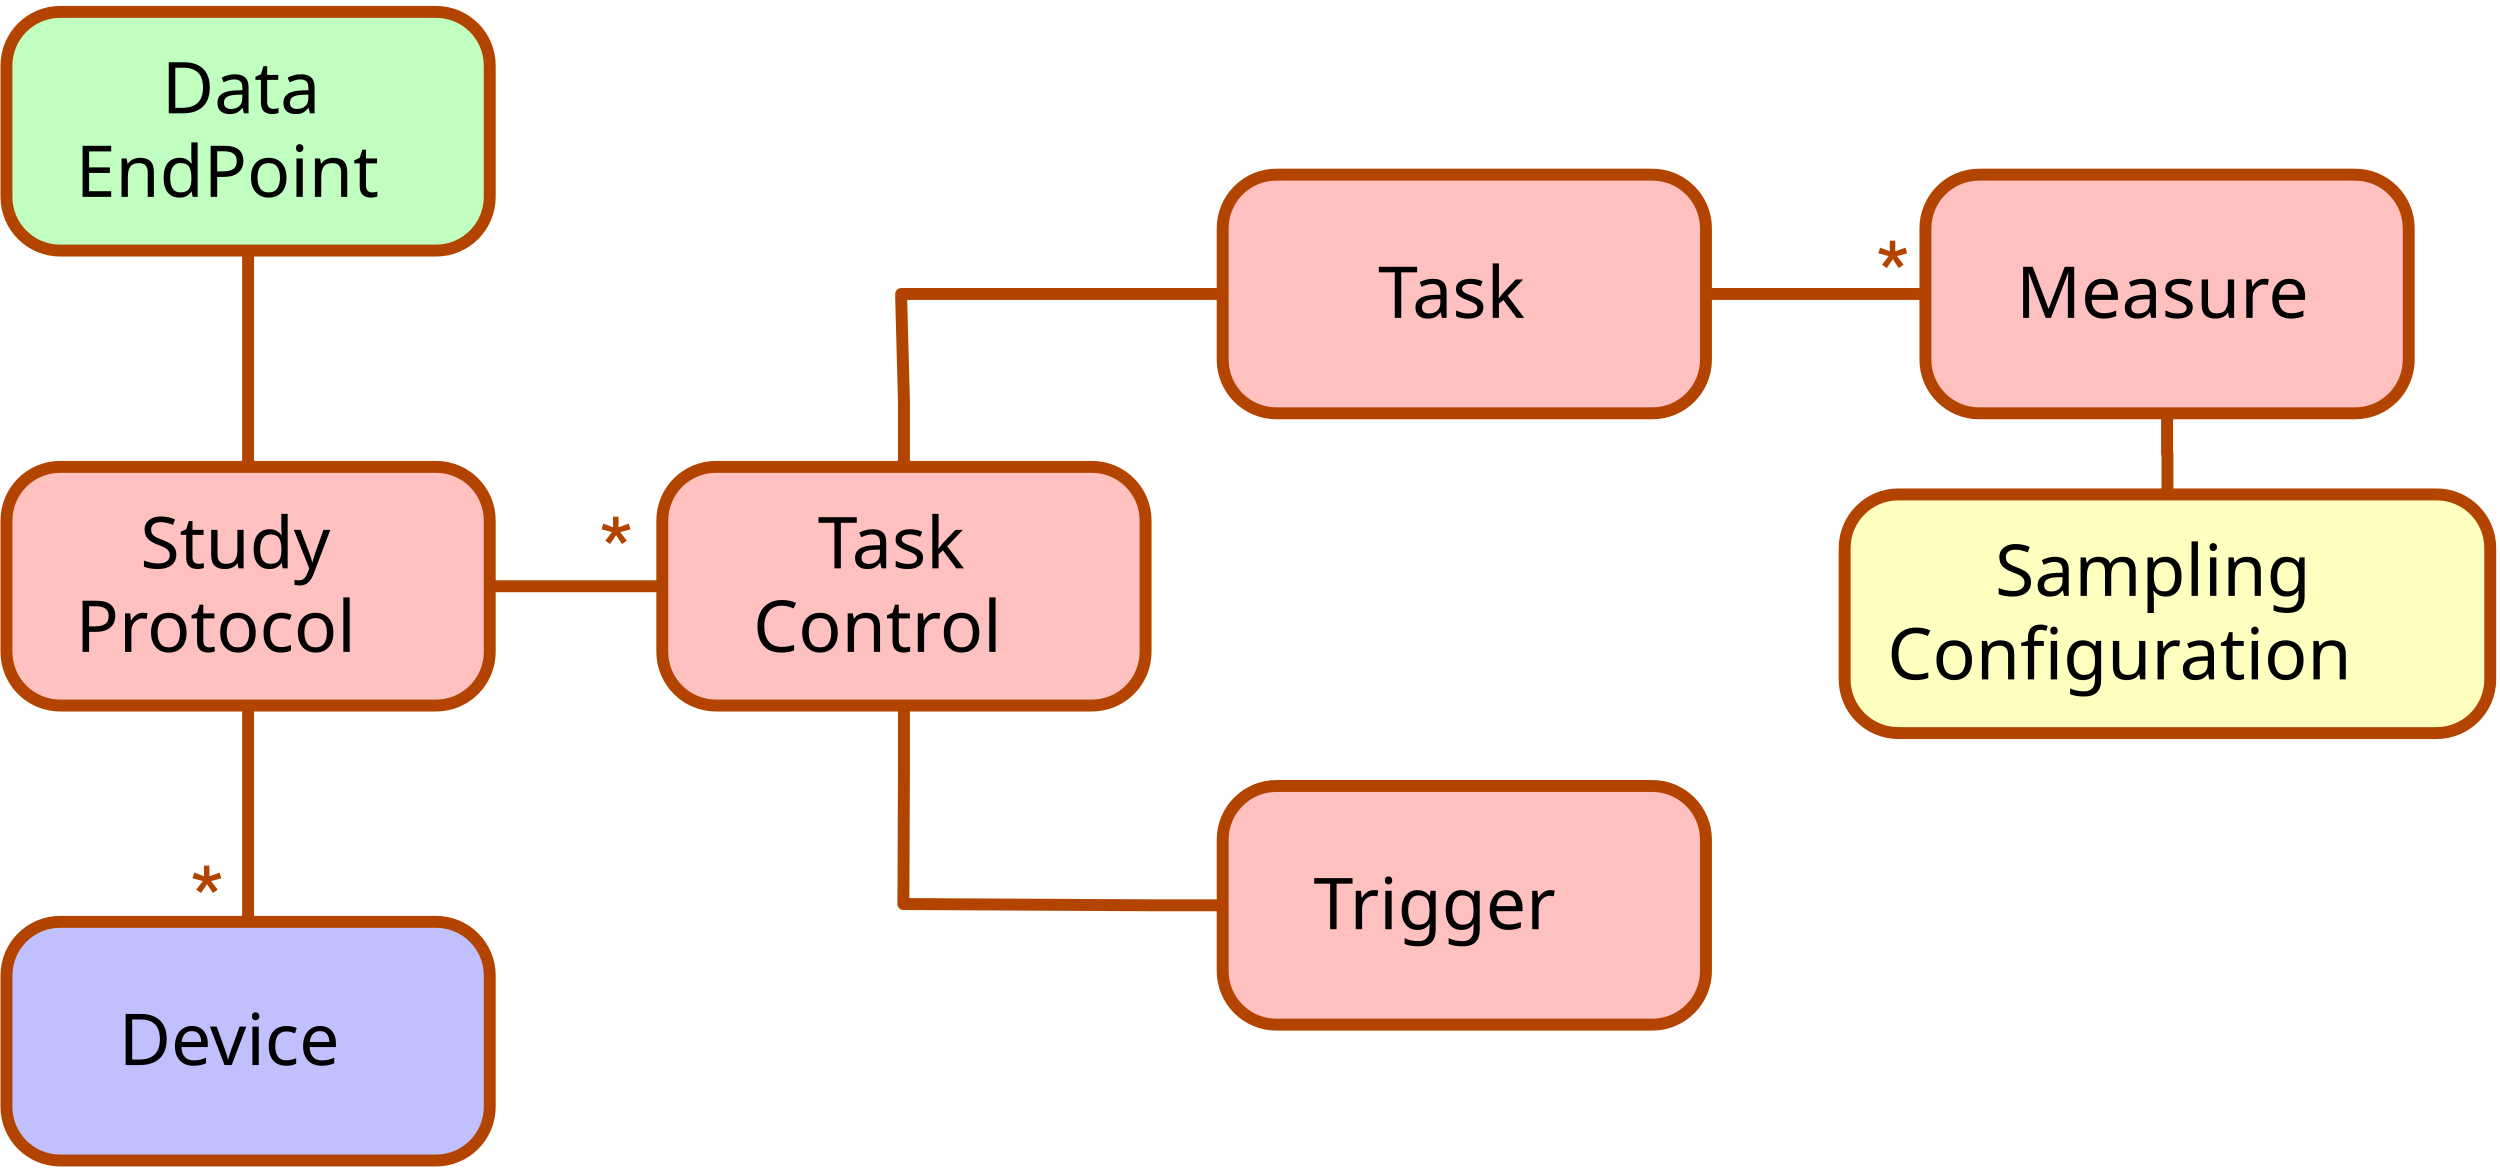
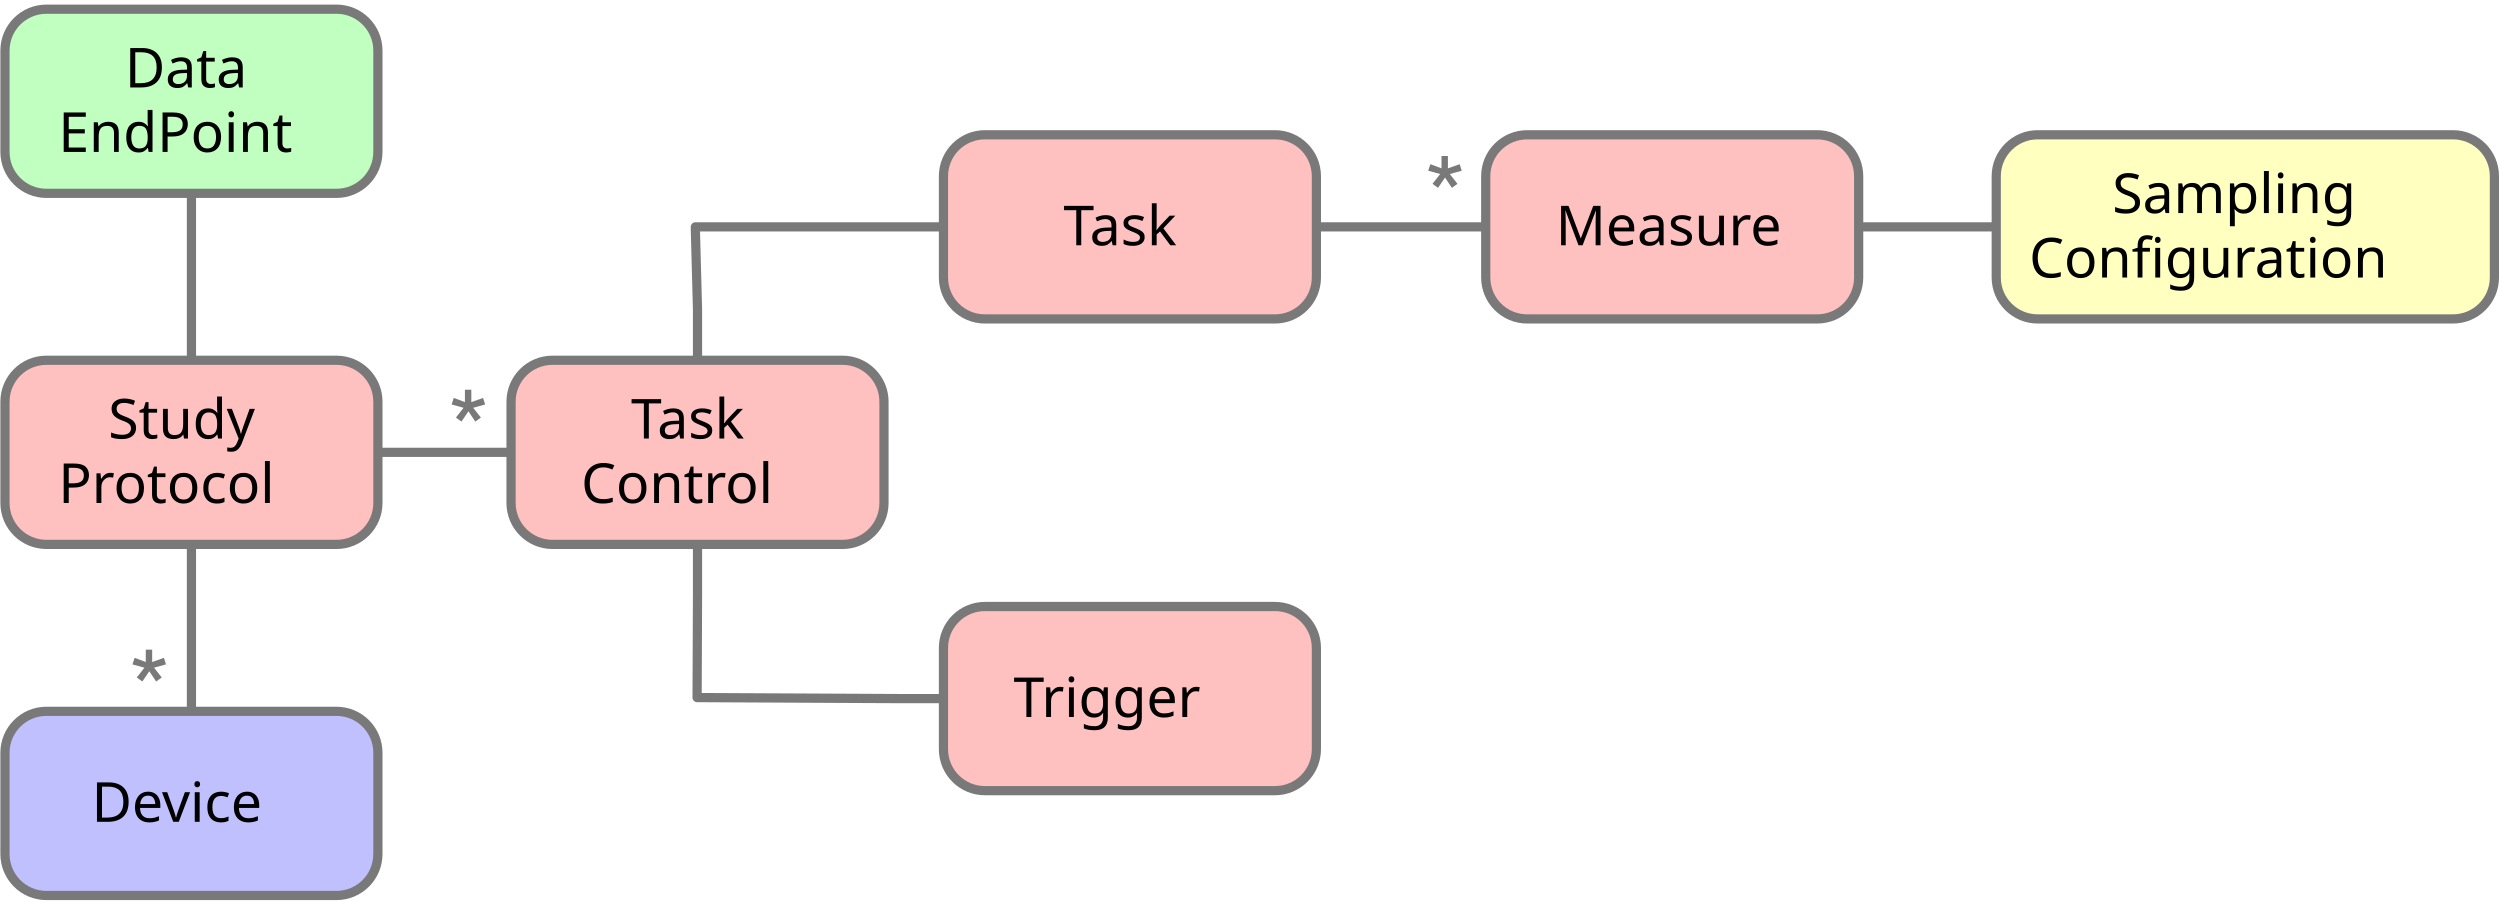
- <svg xmlns="http://www.w3.org/2000/svg" version="1.1" viewBox="444 239 419 196" width="419" height="196">
+ <svg xmlns="http://www.w3.org/2000/svg" version="1.1" viewBox="444 239 543 196" width="543" height="196">
  <defs />
-   <g id="Domain_Model_-_1_13" stroke-opacity="1" stroke="none" stroke-dasharray="none" fill-opacity="1" fill="none">
+   <g id="Domain_Model_-_1_13" stroke-opacity="1" fill-opacity="1" fill="none" stroke-dasharray="none" stroke="none">
    <g id="Domain_Model_-_1_13_Layer_1">
      <g id="Graphic_13">
        <path d="M 454.08 393.5 L 517.08 393.5 C 522.051 393.5 526.08 397.529 526.08 402.5 L 526.08 424.5 C 526.08 429.471 522.051 433.5 517.08 433.5 L 454.08 433.5 C 449.109 433.5 445.08 429.471 445.08 424.5 L 445.08 402.5 C 445.08 397.529 449.109 393.5 454.08 393.5 Z" fill="#c0c0ff" />
-         <path d="M 454.08 393.5 L 517.08 393.5 C 522.051 393.5 526.08 397.529 526.08 402.5 L 526.08 424.5 C 526.08 429.471 522.051 433.5 517.08 433.5 L 454.08 433.5 C 449.109 433.5 445.08 429.471 445.08 424.5 L 445.08 402.5 C 445.08 397.529 449.109 393.5 454.08 393.5 Z" stroke="#b34400" stroke-linecap="round" stroke-linejoin="round" stroke-width="2" />
+         <path d="M 454.08 393.5 L 517.08 393.5 C 522.051 393.5 526.08 397.529 526.08 402.5 L 526.08 424.5 C 526.08 429.471 522.051 433.5 517.08 433.5 L 454.08 433.5 C 449.109 433.5 445.08 429.471 445.08 424.5 L 445.08 402.5 C 445.08 397.529 449.109 393.5 454.08 393.5 Z" stroke="#797979" stroke-linecap="round" stroke-linejoin="round" stroke-width="2" />
        <text transform="translate(450.08 406.5)" fill="black">
          <tspan font-family="Menlo" font-size="12" fill="black" x="13.826" y="11" xml:space="preserve">Device</tspan>
        </text>
      </g>
      <g id="Graphic_12">
        <path d="M 454.08 317.248 L 517.08 317.248 C 522.051 317.248 526.08 321.277 526.08 326.248 L 526.08 348.248 C 526.08 353.218 522.051 357.248 517.08 357.248 L 454.08 357.248 C 449.109 357.248 445.08 353.218 445.08 348.248 L 445.08 326.248 C 445.08 321.277 449.109 317.248 454.08 317.248 Z" fill="#ffc0c0" />
-         <path d="M 454.08 317.248 L 517.08 317.248 C 522.051 317.248 526.08 321.277 526.08 326.248 L 526.08 348.248 C 526.08 353.218 522.051 357.248 517.08 357.248 L 454.08 357.248 C 449.109 357.248 445.08 353.218 445.08 348.248 L 445.08 326.248 C 445.08 321.277 449.109 317.248 454.08 317.248 Z" stroke="#b34400" stroke-linecap="round" stroke-linejoin="round" stroke-width="2" />
+         <path d="M 454.08 317.248 L 517.08 317.248 C 522.051 317.248 526.08 321.277 526.08 326.248 L 526.08 348.248 C 526.08 353.218 522.051 357.248 517.08 357.248 L 454.08 357.248 C 449.109 357.248 445.08 353.218 445.08 348.248 L 445.08 326.248 C 445.08 321.277 449.109 317.248 454.08 317.248 Z" stroke="#797979" stroke-linecap="round" stroke-linejoin="round" stroke-width="2" />
        <text transform="translate(450.08 323.2477)" fill="black">
          <tspan font-family="Menlo" font-size="12" fill="black" x="17.438" y="11" xml:space="preserve">Study</tspan>
          <tspan font-family="Menlo" font-size="12" fill="black" x="6.602" y="25" xml:space="preserve">Protocol</tspan>
        </text>
      </g>
      <g id="Graphic_11">
        <path d="M 657.92 268.273 L 720.92 268.273 C 725.891 268.273 729.92 272.303 729.92 277.273 L 729.92 299.273 C 729.92 304.244 725.891 308.273 720.92 308.273 L 657.92 308.273 C 652.949 308.273 648.92 304.244 648.92 299.273 L 648.92 277.273 C 648.92 272.303 652.949 268.273 657.92 268.273 Z" fill="#ffc0c0" />
-         <path d="M 657.92 268.273 L 720.92 268.273 C 725.891 268.273 729.92 272.303 729.92 277.273 L 729.92 299.273 C 729.92 304.244 725.891 308.273 720.92 308.273 L 657.92 308.273 C 652.949 308.273 648.92 304.244 648.92 299.273 L 648.92 277.273 C 648.92 272.303 652.949 268.273 657.92 268.273 Z" stroke="#b34400" stroke-linecap="round" stroke-linejoin="round" stroke-width="2" />
+         <path d="M 657.92 268.273 L 720.92 268.273 C 725.891 268.273 729.92 272.303 729.92 277.273 L 729.92 299.273 C 729.92 304.244 725.891 308.273 720.92 308.273 L 657.92 308.273 C 652.949 308.273 648.92 304.244 648.92 299.273 L 648.92 277.273 C 648.92 272.303 652.949 268.273 657.92 268.273 Z" stroke="#797979" stroke-linecap="round" stroke-linejoin="round" stroke-width="2" />
        <text transform="translate(653.92 281.2734)" fill="black">
          <tspan font-family="Menlo" font-size="12" fill="black" x="21.051" y="11" xml:space="preserve">Task</tspan>
        </text>
      </g>
      <g id="Graphic_10">
        <path d="M 775.701 268.273 L 838.701 268.273 C 843.671 268.273 847.701 272.303 847.701 277.273 L 847.701 299.273 C 847.701 304.244 843.671 308.273 838.701 308.273 L 775.701 308.273 C 770.73 308.273 766.701 304.244 766.701 299.273 L 766.701 277.273 C 766.701 272.303 770.73 268.273 775.701 268.273 Z" fill="#ffc0c0" />
-         <path d="M 775.701 268.273 L 838.701 268.273 C 843.671 268.273 847.701 272.303 847.701 277.273 L 847.701 299.273 C 847.701 304.244 843.671 308.273 838.701 308.273 L 775.701 308.273 C 770.73 308.273 766.701 304.244 766.701 299.273 L 766.701 277.273 C 766.701 272.303 770.73 268.273 775.701 268.273 Z" stroke="#b34400" stroke-linecap="round" stroke-linejoin="round" stroke-width="2" />
+         <path d="M 775.701 268.273 L 838.701 268.273 C 843.671 268.273 847.701 272.303 847.701 277.273 L 847.701 299.273 C 847.701 304.244 843.671 308.273 838.701 308.273 L 775.701 308.273 C 770.73 308.273 766.701 304.244 766.701 299.273 L 766.701 277.273 C 766.701 272.303 770.73 268.273 775.701 268.273 Z" stroke="#797979" stroke-linecap="round" stroke-linejoin="round" stroke-width="2" />
        <text transform="translate(771.7005 281.2734)" fill="black">
          <tspan font-family="Menlo" font-size="12" fill="black" x="10.214" y="11" xml:space="preserve">Measure</tspan>
        </text>
      </g>
      <g id="Line_9">
-         <line x1="527.08" y1="337.248" x2="554" y2="337.248" stroke="#b34400" stroke-linecap="round" stroke-linejoin="round" stroke-width="2" />
+         <line x1="527.08" y1="337.248" x2="554" y2="337.248" stroke="#797979" stroke-linecap="round" stroke-linejoin="round" stroke-width="2" />
      </g>
      <g id="Line_8">
-         <line x1="730.92" y1="288.273" x2="765.701" y2="288.273" stroke="#b34400" stroke-linecap="round" stroke-linejoin="round" stroke-width="2" />
-       </g>
-       <g id="Graphic_6">
-         <text transform="translate(758.1654 275.9889)" fill="#b34400">
-           <tspan font-family="Helvetica Neue" font-size="16" fill="#b34400" x="7132073e-19" y="15" xml:space="preserve">*</tspan>
-         </text>
+         <line x1="730.92" y1="288.273" x2="765.701" y2="288.273" stroke="#797979" stroke-linecap="round" stroke-linejoin="round" stroke-width="2" />
      </g>
      <g id="Graphic_19">
        <path d="M 564 317.248 L 627 317.248 C 631.971 317.248 636 321.277 636 326.248 L 636 348.248 C 636 353.218 631.971 357.248 627 357.248 L 564 357.248 C 559.029 357.248 555 353.218 555 348.248 L 555 326.248 C 555 321.277 559.029 317.248 564 317.248 Z" fill="#ffc0c0" />
-         <path d="M 564 317.248 L 627 317.248 C 631.971 317.248 636 321.277 636 326.248 L 636 348.248 C 636 353.218 631.971 357.248 627 357.248 L 564 357.248 C 559.029 357.248 555 353.218 555 348.248 L 555 326.248 C 555 321.277 559.029 317.248 564 317.248 Z" stroke="#b34400" stroke-linecap="round" stroke-linejoin="round" stroke-width="2" />
+         <path d="M 564 317.248 L 627 317.248 C 631.971 317.248 636 321.277 636 326.248 L 636 348.248 C 636 353.218 631.971 357.248 627 357.248 L 564 357.248 C 559.029 357.248 555 353.218 555 348.248 L 555 326.248 C 555 321.277 559.029 317.248 564 317.248 Z" stroke="#797979" stroke-linecap="round" stroke-linejoin="round" stroke-width="2" />
        <text transform="translate(560 323.2477)" fill="black">
          <tspan font-family="Menlo" font-size="12" fill="black" x="21.051" y="11" xml:space="preserve">Task</tspan>
          <tspan font-family="Menlo" font-size="12" fill="black" x="10.214" y="25" xml:space="preserve">Control</tspan>
        </text>
      </g>
      <g id="Graphic_20">
-         <text transform="translate(544.184 322.2477)" fill="#b34400">
-           <tspan font-family="Helvetica Neue" font-size="16" fill="#b34400" x="7132073e-19" y="15" xml:space="preserve">*</tspan>
+         <text transform="translate(541.1367 318.1494)" fill="#797979">
+           <tspan font-family="Helvetica Neue" font-size="24" fill="#797979" x="15987212e-20" y="23" xml:space="preserve">*</tspan>
        </text>
      </g>
      <g id="Line_23">
-         <line x1="485.58" y1="358.248" x2="485.58" y2="392.5" stroke="#b34400" stroke-linecap="round" stroke-linejoin="round" stroke-width="2" />
+         <line x1="485.58" y1="358.248" x2="485.58" y2="392.5" stroke="#797979" stroke-linecap="round" stroke-linejoin="round" stroke-width="2" />
      </g>
      <g id="Graphic_37">
        <path d="M 657.92 370.732 L 720.92 370.732 C 725.891 370.732 729.92 374.762 729.92 379.732 L 729.92 401.732 C 729.92 406.703 725.891 410.732 720.92 410.732 L 657.92 410.732 C 652.949 410.732 648.92 406.703 648.92 401.732 L 648.92 379.732 C 648.92 374.762 652.949 370.732 657.92 370.732 Z" fill="#ffc0c0" />
-         <path d="M 657.92 370.732 L 720.92 370.732 C 725.891 370.732 729.92 374.762 729.92 379.732 L 729.92 401.732 C 729.92 406.703 725.891 410.732 720.92 410.732 L 657.92 410.732 C 652.949 410.732 648.92 406.703 648.92 401.732 L 648.92 379.732 C 648.92 374.762 652.949 370.732 657.92 370.732 Z" stroke="#b34400" stroke-linecap="round" stroke-linejoin="round" stroke-width="2" />
+         <path d="M 657.92 370.732 L 720.92 370.732 C 725.891 370.732 729.92 374.762 729.92 379.732 L 729.92 401.732 C 729.92 406.703 725.891 410.732 720.92 410.732 L 657.92 410.732 C 652.949 410.732 648.92 406.703 648.92 401.732 L 648.92 379.732 C 648.92 374.762 652.949 370.732 657.92 370.732 Z" stroke="#797979" stroke-linecap="round" stroke-linejoin="round" stroke-width="2" />
        <text transform="translate(653.92 383.7321)" fill="black">
          <tspan font-family="Menlo" font-size="12" fill="black" x="10.214" y="11" xml:space="preserve">Trigger</tspan>
        </text>
      </g>
      <g id="Line_40">
-         <path d="M 595.5 358.248 L 595.5 368.248 L 595.408 390.515 L 637.92 390.732 L 647.92 390.732" stroke="#b34400" stroke-linecap="round" stroke-linejoin="round" stroke-width="2" />
+         <path d="M 595.5 358.248 L 595.5 368.248 L 595.408 390.515 L 637.92 390.732 L 647.92 390.732" stroke="#797979" stroke-linecap="round" stroke-linejoin="round" stroke-width="2" />
      </g>
      <g id="Line_41">
-         <path d="M 595.5 316.248 L 595.5 306.248 L 595.037 289.03 L 595.037 288.273 L 647.92 288.273" stroke="#b34400" stroke-linecap="round" stroke-linejoin="round" stroke-width="2" />
+         <path d="M 595.5 316.248 L 595.5 306.248 L 595.037 289.03 L 595.037 288.273 L 647.92 288.273" stroke="#797979" stroke-linecap="round" stroke-linejoin="round" stroke-width="2" />
      </g>
      <g id="Graphic_42">
-         <path d="M 762.165 321.863 L 852.365 321.863 C 857.336 321.863 861.365 325.892 861.365 330.863 L 861.365 352.863 C 861.365 357.833 857.336 361.863 852.365 361.863 L 762.165 361.863 C 757.195 361.863 753.165 357.833 753.165 352.863 L 753.165 330.863 C 753.165 325.892 757.195 321.863 762.165 321.863 Z" fill="#ffffc0" />
-         <path d="M 762.165 321.863 L 852.365 321.863 C 857.336 321.863 861.365 325.892 861.365 330.863 L 861.365 352.863 C 861.365 357.833 857.336 361.863 852.365 361.863 L 762.165 361.863 C 757.195 361.863 753.165 357.833 753.165 352.863 L 753.165 330.863 C 753.165 325.892 757.195 321.863 762.165 321.863 Z" stroke="#b34400" stroke-linecap="round" stroke-linejoin="round" stroke-width="2" />
-         <text transform="translate(758.1654 327.8625)" fill="black">
+         <path d="M 886.585 268.273 L 976.785 268.273 C 981.755 268.273 985.785 272.303 985.785 277.273 L 985.785 299.273 C 985.785 304.244 981.755 308.273 976.785 308.273 L 886.585 308.273 C 881.614 308.273 877.585 304.244 877.585 299.273 L 877.585 277.273 C 877.585 272.303 881.614 268.273 886.585 268.273 Z" fill="#ffffc0" />
+         <path d="M 886.585 268.273 L 976.785 268.273 C 981.755 268.273 985.785 272.303 985.785 277.273 L 985.785 299.273 C 985.785 304.244 981.755 308.273 976.785 308.273 L 886.585 308.273 C 881.614 308.273 877.585 304.244 877.585 299.273 L 877.585 277.273 C 877.585 272.303 881.614 268.273 886.585 268.273 Z" stroke="#797979" stroke-linecap="round" stroke-linejoin="round" stroke-width="2" />
+         <text transform="translate(882.5848 274.2734)" fill="black">
          <tspan font-family="Menlo" font-size="12" fill="black" x="20.202" y="11" xml:space="preserve">Sampling</tspan>
          <tspan font-family="Menlo" font-size="12" fill="black" x="2.14" y="25" xml:space="preserve">Configuration</tspan>
        </text>
      </g>
      <g id="Line_43">
-         <path d="M 807.265 320.863 L 807.265 315.068 L 807.201 315.068 L 807.201 309.273" stroke="#b34400" stroke-linecap="round" stroke-linejoin="round" stroke-width="2" />
-       </g>
-       <g id="Graphic_44">
-         <text transform="translate(475.6168 380.7321)" fill="#b34400">
-           <tspan font-family="Helvetica Neue" font-size="16" fill="#b34400" x="7132073e-19" y="15" xml:space="preserve">*</tspan>
-         </text>
+         <line x1="876.585" y1="288.273" x2="848.701" y2="288.273" stroke="#797979" stroke-linecap="round" stroke-linejoin="round" stroke-width="2" />
      </g>
      <g id="Graphic_45">
        <path d="M 454.08 240.995 L 517.08 240.995 C 522.051 240.995 526.08 245.025 526.08 249.995 L 526.08 271.995 C 526.08 276.966 522.051 280.995 517.08 280.995 L 454.08 280.995 C 449.109 280.995 445.08 276.966 445.08 271.995 L 445.08 249.995 C 445.08 245.025 449.109 240.995 454.08 240.995 Z" fill="#c0ffc0" />
-         <path d="M 454.08 240.995 L 517.08 240.995 C 522.051 240.995 526.08 245.025 526.08 249.995 L 526.08 271.995 C 526.08 276.966 522.051 280.995 517.08 280.995 L 454.08 280.995 C 449.109 280.995 445.08 276.966 445.08 271.995 L 445.08 249.995 C 445.08 245.025 449.109 240.995 454.08 240.995 Z" stroke="#b34400" stroke-linecap="round" stroke-linejoin="round" stroke-width="2" />
+         <path d="M 454.08 240.995 L 517.08 240.995 C 522.051 240.995 526.08 245.025 526.08 249.995 L 526.08 271.995 C 526.08 276.966 522.051 280.995 517.08 280.995 L 454.08 280.995 C 449.109 280.995 445.08 276.966 445.08 271.995 L 445.08 249.995 C 445.08 245.025 449.109 240.995 454.08 240.995 Z" stroke="#797979" stroke-linecap="round" stroke-linejoin="round" stroke-width="2" />
        <text transform="translate(450.08 246.9954)" fill="black">
          <tspan font-family="Menlo" font-size="12" fill="black" x="21.051" y="11" xml:space="preserve">Data</tspan>
          <tspan font-family="Menlo" font-size="12" fill="black" x="6.602" y="25" xml:space="preserve">EndPoint</tspan>
        </text>
      </g>
      <g id="Line_46">
-         <line x1="485.58" y1="281.995" x2="485.58" y2="316.248" stroke="#b34400" stroke-linecap="round" stroke-linejoin="round" stroke-width="2" />
+         <line x1="485.58" y1="281.995" x2="485.58" y2="316.248" stroke="#797979" stroke-linecap="round" stroke-linejoin="round" stroke-width="2" />
+       </g>
+       <g id="Graphic_47">
+         <text transform="translate(471.8172 374.6011)" fill="#797979">
+           <tspan font-family="Helvetica Neue" font-size="24" fill="#797979" x="15987212e-20" y="23" xml:space="preserve">*</tspan>
+         </text>
+       </g>
+       <g id="Graphic_48">
+         <text transform="translate(753.2525 267.3777)" fill="#797979">
+           <tspan font-family="Helvetica Neue" font-size="24" fill="#797979" x="15987212e-20" y="23" xml:space="preserve">*</tspan>
+         </text>
      </g>
    </g>
  </g>
</svg>
